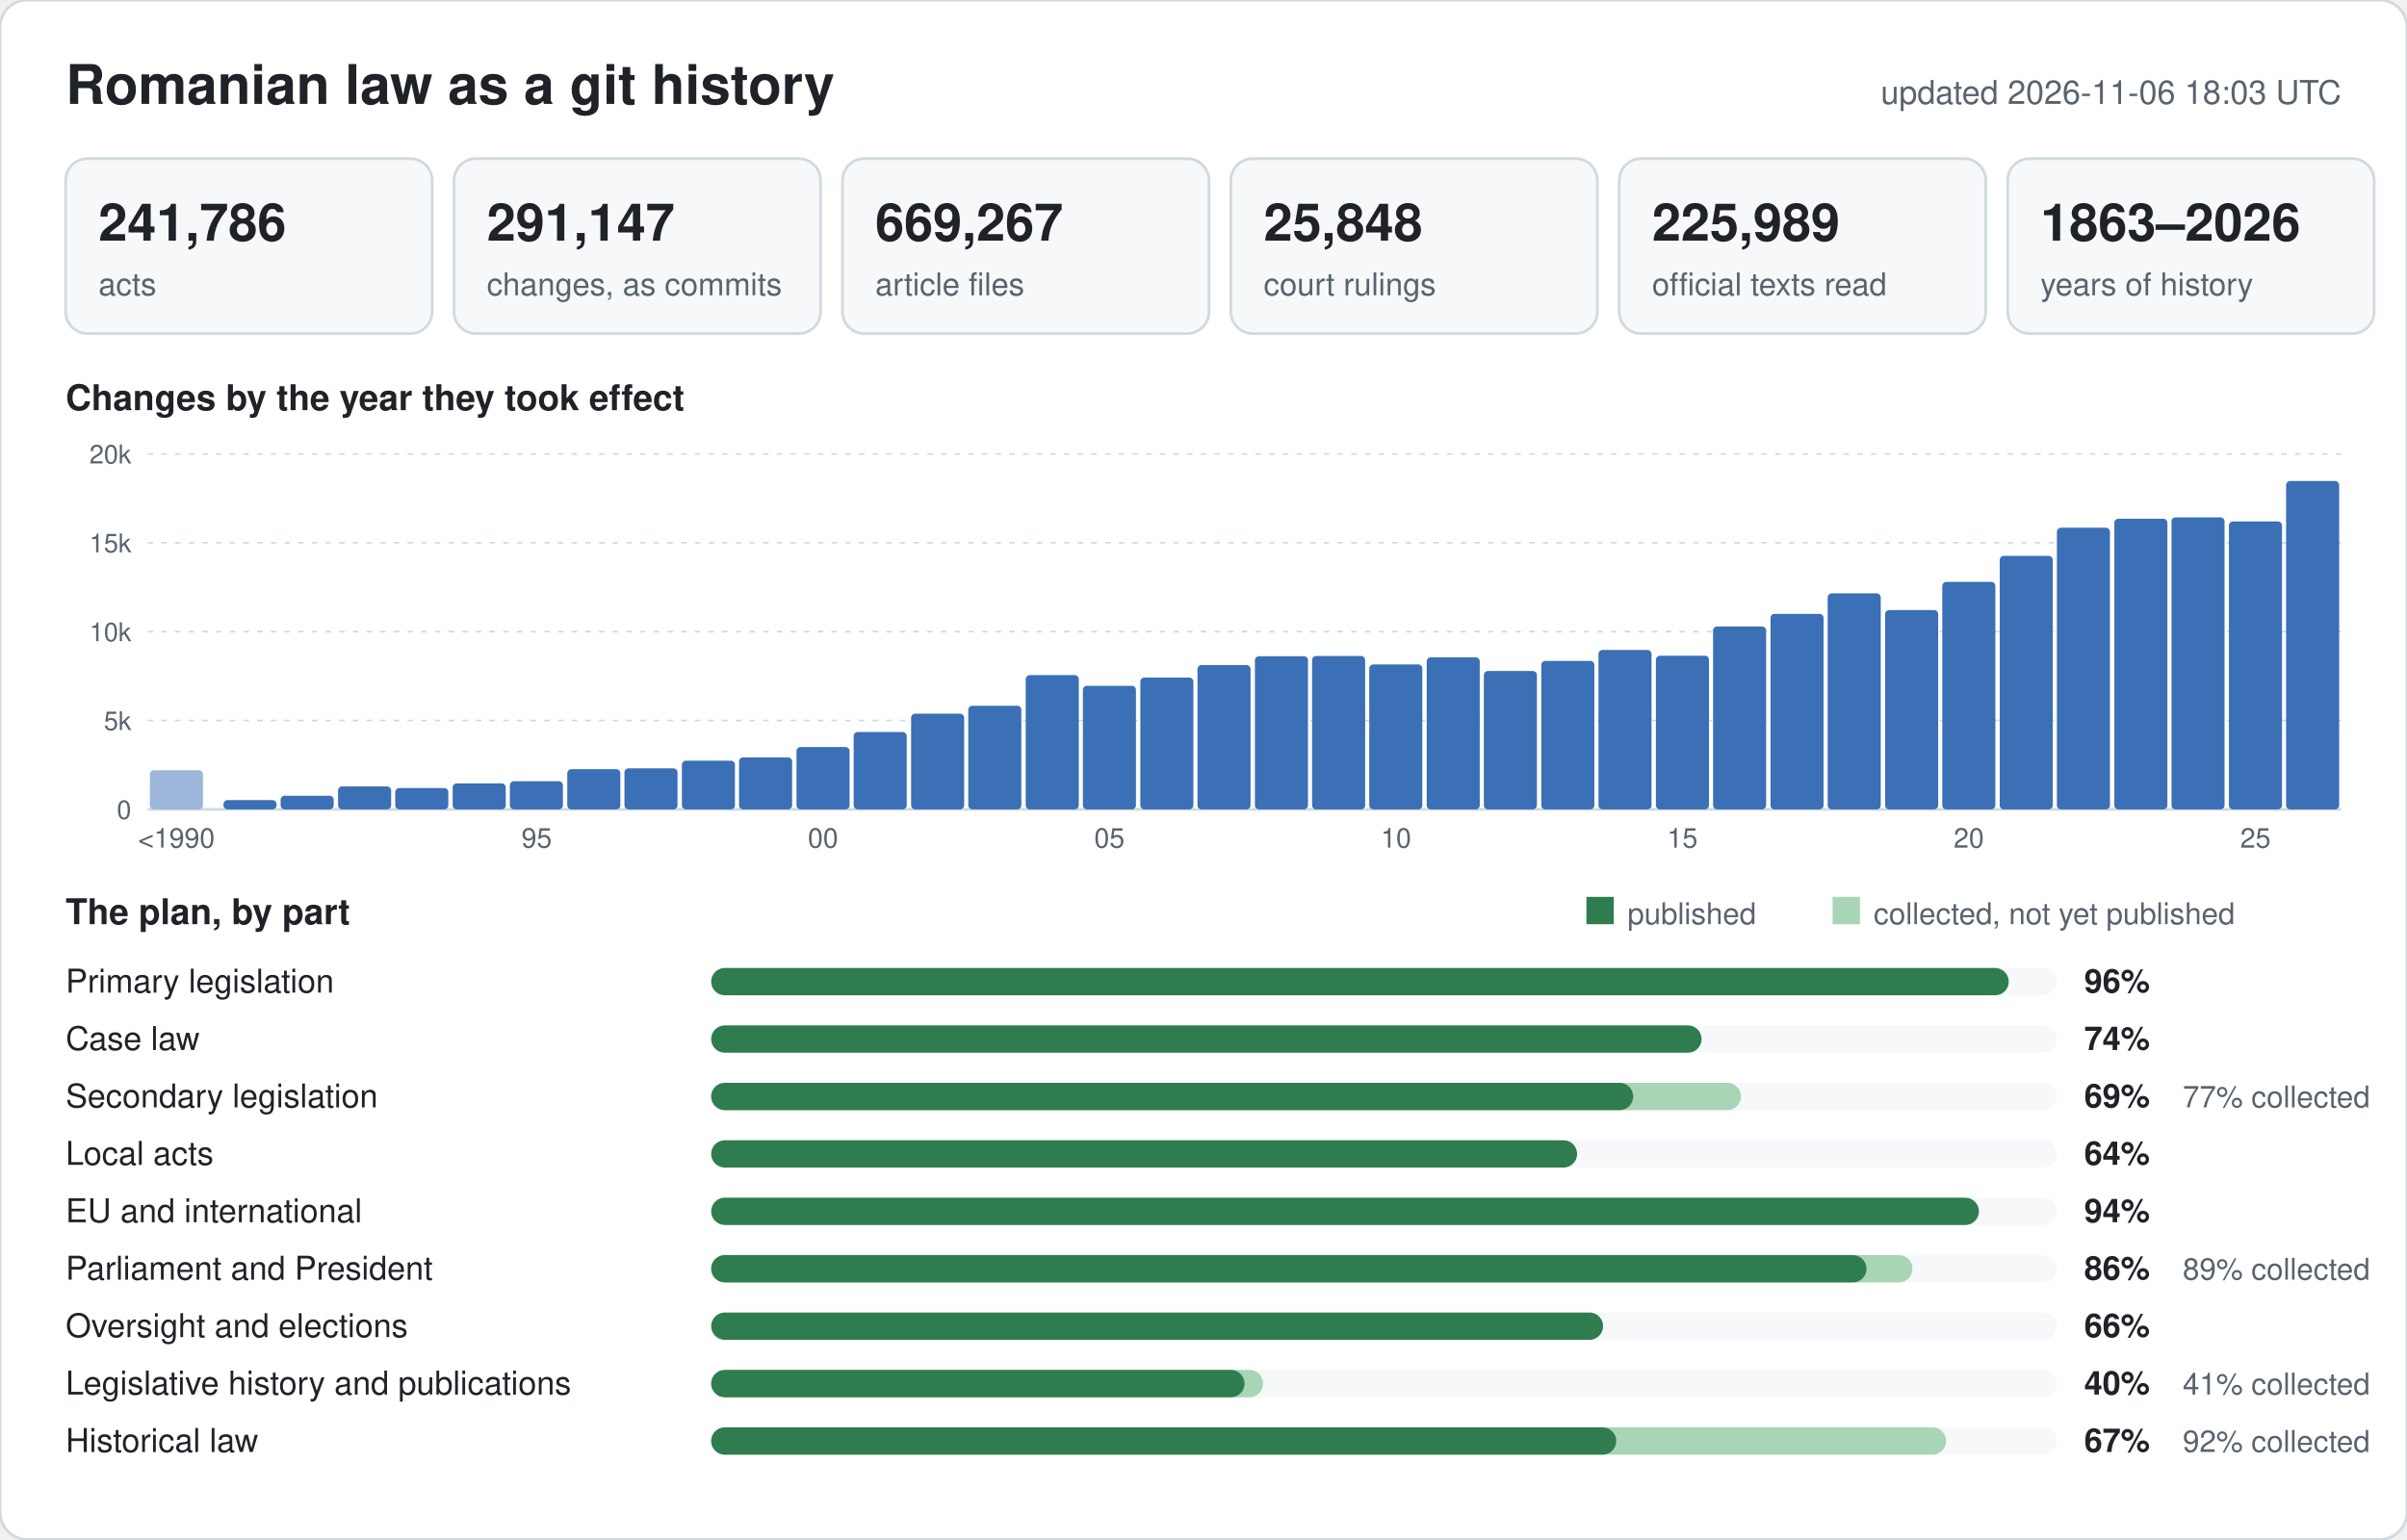
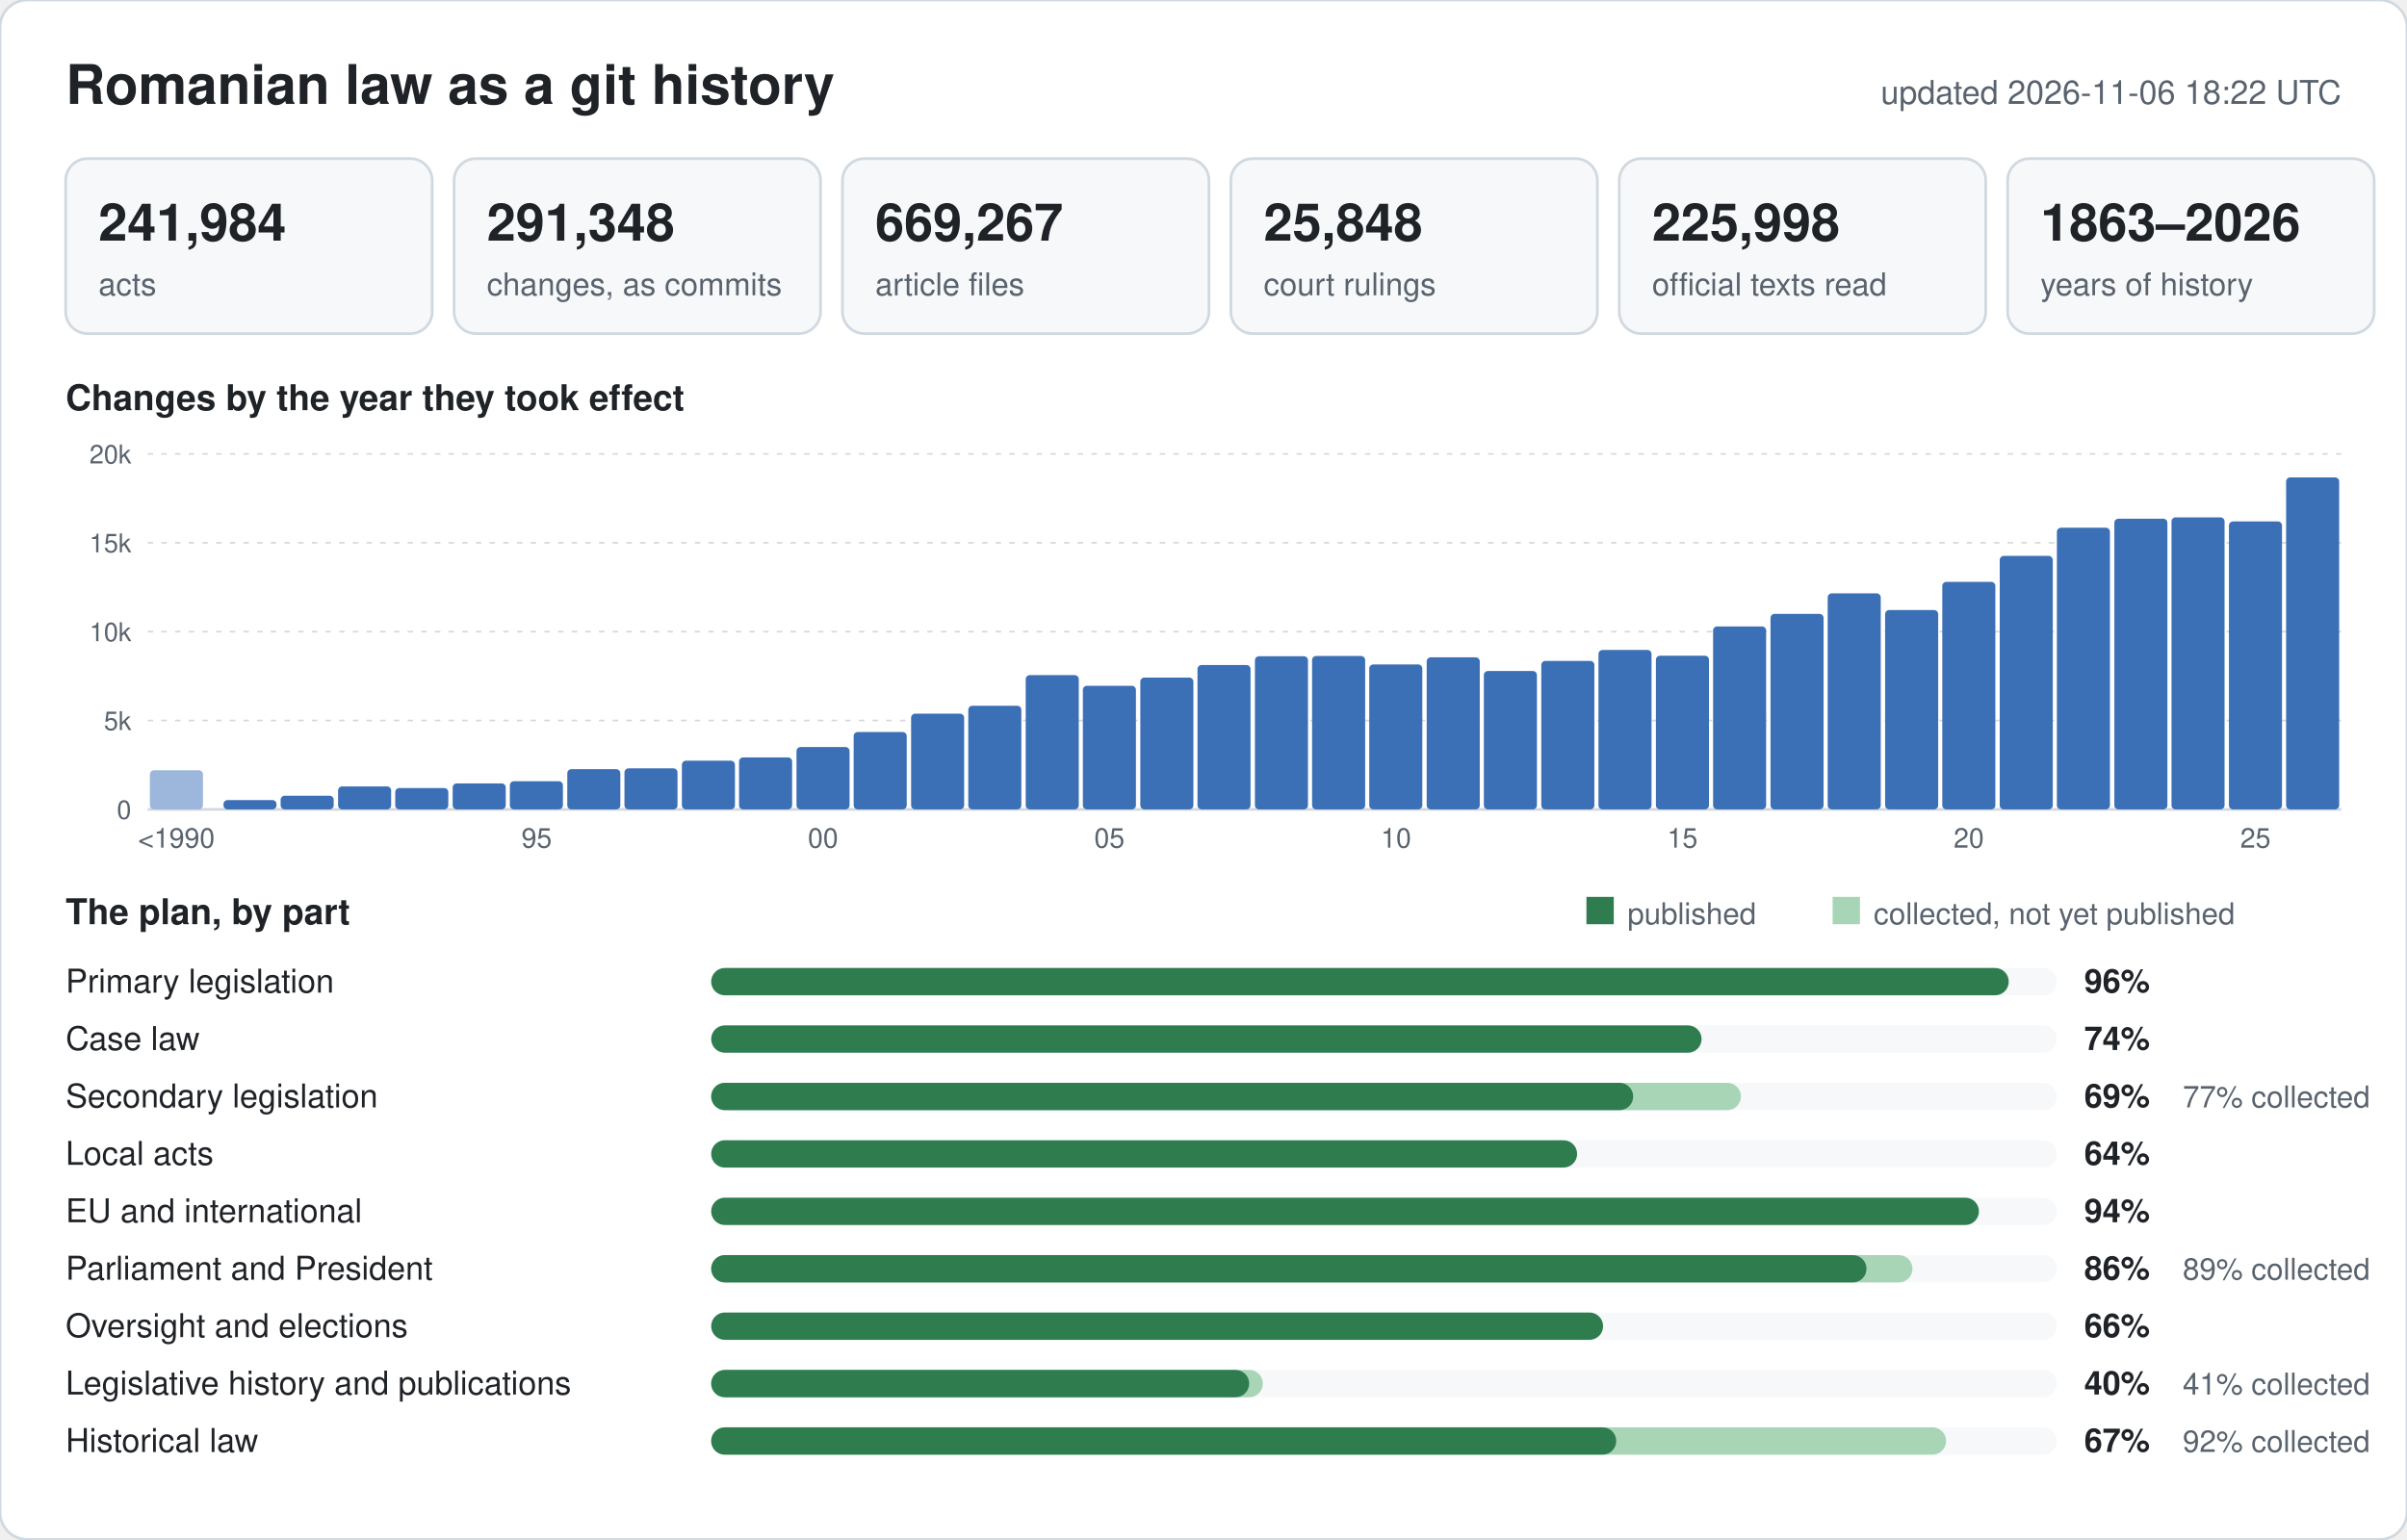
<svg xmlns="http://www.w3.org/2000/svg" width="880" height="563" viewBox="0 0 880 563" font-family="-apple-system,BlinkMacSystemFont,Segoe UI,Helvetica,Arial,sans-serif">
  <rect width="880" height="563" rx="10" fill="#ffffff" stroke="#d1d9e0" />
  <text x="24" y="38" font-size="20" font-weight="600" fill="#1f2328">Romanian law as a git history</text>
-   <text x="856" y="38" font-size="12" text-anchor="end" fill="#59636e">updated 2026-11-06 18:03 UTC</text>
+   <text x="856" y="38" font-size="12" text-anchor="end" fill="#59636e">updated 2026-11-06 18:22 UTC</text>
  <rect x="24" y="58" width="134" height="64" rx="8" fill="#f6f8fa" stroke="#d1d9e0" />
-   <text x="36" y="88" font-size="19" font-weight="600" fill="#1f2328">241,786</text>
+   <text x="36" y="88" font-size="19" font-weight="600" fill="#1f2328">241,984</text>
  <text x="36" y="108" font-size="11.5" fill="#59636e">acts</text>
  <rect x="166" y="58" width="134" height="64" rx="8" fill="#f6f8fa" stroke="#d1d9e0" />
-   <text x="178" y="88" font-size="19" font-weight="600" fill="#1f2328">291,147</text>
+   <text x="178" y="88" font-size="19" font-weight="600" fill="#1f2328">291,348</text>
  <text x="178" y="108" font-size="11.5" fill="#59636e">changes, as commits</text>
  <rect x="308" y="58" width="134" height="64" rx="8" fill="#f6f8fa" stroke="#d1d9e0" />
  <text x="320" y="88" font-size="19" font-weight="600" fill="#1f2328">669,267</text>
  <text x="320" y="108" font-size="11.5" fill="#59636e">article files</text>
  <rect x="450" y="58" width="134" height="64" rx="8" fill="#f6f8fa" stroke="#d1d9e0" />
  <text x="462" y="88" font-size="19" font-weight="600" fill="#1f2328">25,848</text>
  <text x="462" y="108" font-size="11.5" fill="#59636e">court rulings</text>
  <rect x="592" y="58" width="134" height="64" rx="8" fill="#f6f8fa" stroke="#d1d9e0" />
-   <text x="604" y="88" font-size="19" font-weight="600" fill="#1f2328">225,989</text>
+   <text x="604" y="88" font-size="19" font-weight="600" fill="#1f2328">225,998</text>
  <text x="604" y="108" font-size="11.5" fill="#59636e">official texts read</text>
  <rect x="734" y="58" width="134" height="64" rx="8" fill="#f6f8fa" stroke="#d1d9e0" />
  <text x="746" y="88" font-size="19" font-weight="600" fill="#1f2328">1863–2026</text>
  <text x="746" y="108" font-size="11.5" fill="#59636e">years of history</text>
  <text x="24" y="150" font-size="13" font-weight="600" fill="#1f2328">Changes by the year they took effect</text>
  <line x1="54" y1="296.0" x2="856" y2="296.0" stroke="#d1d9e0" stroke-width="1" />
  <text x="48" y="299.5" font-size="9.5" text-anchor="end" fill="#59636e">0</text>
  <line x1="54" y1="263.5" x2="856" y2="263.5" stroke="#d1d9e0" stroke-width="0.6" stroke-dasharray="2 3" />
  <text x="48" y="267.0" font-size="9.5" text-anchor="end" fill="#59636e">5k</text>
  <line x1="54" y1="231.0" x2="856" y2="231.0" stroke="#d1d9e0" stroke-width="0.6" stroke-dasharray="2 3" />
  <text x="48" y="234.5" font-size="9.5" text-anchor="end" fill="#59636e">10k</text>
  <line x1="54" y1="198.5" x2="856" y2="198.5" stroke="#d1d9e0" stroke-width="0.6" stroke-dasharray="2 3" />
  <text x="48" y="202.0" font-size="9.5" text-anchor="end" fill="#59636e">15k</text>
  <line x1="54" y1="166.0" x2="856" y2="166.0" stroke="#d1d9e0" stroke-width="0.6" stroke-dasharray="2 3" />
  <text x="48" y="169.5" font-size="9.5" text-anchor="end" fill="#59636e">20k</text>
  <rect x="54.8" y="281.7" width="19.4" height="14.3" rx="1.5" fill="#9db6dc" />
  <text x="64.5" y="310" font-size="10" text-anchor="middle" fill="#59636e">&lt;1990</text>
  <rect x="81.7" y="292.6" width="19.4" height="3.4" rx="1.5" fill="#3b6fb6" />
  <rect x="102.6" y="291.0" width="19.4" height="5.0" rx="1.5" fill="#3b6fb6" />
  <rect x="123.6" y="287.6" width="19.4" height="8.4" rx="1.5" fill="#3b6fb6" />
  <rect x="144.5" y="288.2" width="19.4" height="7.8" rx="1.5" fill="#3b6fb6" />
  <rect x="165.5" y="286.5" width="19.4" height="9.5" rx="1.5" fill="#3b6fb6" />
  <rect x="186.4" y="285.7" width="19.4" height="10.3" rx="1.5" fill="#3b6fb6" />
  <text x="196.2" y="310" font-size="10" text-anchor="middle" fill="#59636e">95</text>
  <rect x="207.4" y="281.3" width="19.4" height="14.7" rx="1.5" fill="#3b6fb6" />
  <rect x="228.3" y="281.0" width="19.4" height="15.0" rx="1.5" fill="#3b6fb6" />
  <rect x="249.3" y="278.2" width="19.4" height="17.8" rx="1.5" fill="#3b6fb6" />
  <rect x="270.2" y="277.0" width="19.4" height="19.0" rx="1.5" fill="#3b6fb6" />
  <rect x="291.2" y="273.2" width="19.4" height="22.8" rx="1.5" fill="#3b6fb6" />
  <text x="300.9" y="310" font-size="10" text-anchor="middle" fill="#59636e">00</text>
  <rect x="312.1" y="267.7" width="19.4" height="28.3" rx="1.5" fill="#3b6fb6" />
  <rect x="333.1" y="261.0" width="19.4" height="35.0" rx="1.5" fill="#3b6fb6" />
  <rect x="354.0" y="258.1" width="19.4" height="37.9" rx="1.5" fill="#3b6fb6" />
  <rect x="375.0" y="246.9" width="19.4" height="49.1" rx="1.5" fill="#3b6fb6" />
  <rect x="395.9" y="250.8" width="19.4" height="45.2" rx="1.5" fill="#3b6fb6" />
  <text x="405.6" y="310" font-size="10" text-anchor="middle" fill="#59636e">05</text>
  <rect x="416.9" y="247.8" width="19.4" height="48.2" rx="1.5" fill="#3b6fb6" />
  <rect x="437.8" y="243.2" width="19.4" height="52.8" rx="1.5" fill="#3b6fb6" />
  <rect x="458.8" y="240.0" width="19.4" height="56.0" rx="1.5" fill="#3b6fb6" />
  <rect x="479.7" y="239.9" width="19.4" height="56.1" rx="1.5" fill="#3b6fb6" />
  <rect x="500.6" y="243.0" width="19.4" height="53.0" rx="1.5" fill="#3b6fb6" />
  <text x="510.4" y="310" font-size="10" text-anchor="middle" fill="#59636e">10</text>
  <rect x="521.6" y="240.4" width="19.4" height="55.6" rx="1.5" fill="#3b6fb6" />
  <rect x="542.5" y="245.4" width="19.4" height="50.6" rx="1.5" fill="#3b6fb6" />
  <rect x="563.5" y="241.7" width="19.4" height="54.3" rx="1.5" fill="#3b6fb6" />
  <rect x="584.4" y="237.7" width="19.4" height="58.3" rx="1.5" fill="#3b6fb6" />
  <rect x="605.4" y="239.8" width="19.4" height="56.2" rx="1.5" fill="#3b6fb6" />
  <text x="615.1" y="310" font-size="10" text-anchor="middle" fill="#59636e">15</text>
  <rect x="626.3" y="229.1" width="19.4" height="66.9" rx="1.5" fill="#3b6fb6" />
  <rect x="647.3" y="224.5" width="19.4" height="71.5" rx="1.5" fill="#3b6fb6" />
  <rect x="668.2" y="217.0" width="19.4" height="79.0" rx="1.5" fill="#3b6fb6" />
  <rect x="689.2" y="223.1" width="19.4" height="72.9" rx="1.5" fill="#3b6fb6" />
  <rect x="710.1" y="212.8" width="19.4" height="83.2" rx="1.5" fill="#3b6fb6" />
  <text x="719.8" y="310" font-size="10" text-anchor="middle" fill="#59636e">20</text>
  <rect x="731.1" y="203.3" width="19.4" height="92.7" rx="1.5" fill="#3b6fb6" />
  <rect x="752.0" y="193.0" width="19.4" height="103.0" rx="1.5" fill="#3b6fb6" />
  <rect x="773.0" y="189.7" width="19.4" height="106.3" rx="1.5" fill="#3b6fb6" />
  <rect x="793.9" y="189.2" width="19.4" height="106.8" rx="1.5" fill="#3b6fb6" />
  <rect x="814.9" y="190.7" width="19.4" height="105.3" rx="1.5" fill="#3b6fb6" />
  <text x="824.6" y="310" font-size="10" text-anchor="middle" fill="#59636e">25</text>
-   <rect x="835.8" y="175.9" width="19.4" height="120.1" rx="1.5" fill="#3b6fb6" />
+   <rect x="835.8" y="174.6" width="19.4" height="121.4" rx="1.5" fill="#3b6fb6" />
  <text x="24" y="338" font-size="13" font-weight="600" fill="#1f2328">The plan, by part</text>
  <rect x="580" y="328" width="10" height="10" fill="#2f7d4f" />
  <text x="595" y="338" font-size="11" fill="#59636e">published</text>
  <rect x="670" y="328" width="10" height="10" fill="#a8d5b5" />
  <text x="685" y="338" font-size="11" fill="#59636e">collected, not yet published</text>
  <text x="24" y="363" font-size="12" fill="#1f2328">Primary legislation</text>
  <rect x="260" y="354" width="492" height="10" rx="5" fill="#f6f8fa" />
  <rect x="260" y="354" width="474.4" height="10" rx="5" fill="#2f7d4f" />
  <text x="762" y="363" font-size="12" font-weight="600" fill="#1f2328">96%</text>
  <text x="24" y="384" font-size="12" fill="#1f2328">Case law</text>
  <rect x="260" y="375" width="492" height="10" rx="5" fill="#f6f8fa" />
  <rect x="260" y="375" width="362.1" height="10" rx="5" fill="#2f7d4f" />
  <text x="762" y="384" font-size="12" font-weight="600" fill="#1f2328">74%</text>
  <text x="24" y="405" font-size="12" fill="#1f2328">Secondary legislation</text>
  <rect x="260" y="396" width="492" height="10" rx="5" fill="#f6f8fa" />
  <rect x="260" y="396" width="376.5" height="10" rx="5" fill="#a8d5b5" />
  <rect x="260" y="396" width="337.1" height="10" rx="5" fill="#2f7d4f" />
  <text x="762" y="405" font-size="12" font-weight="600" fill="#1f2328">69%</text>
  <text x="798" y="405" font-size="11" fill="#59636e">77% collected</text>
  <text x="24" y="426" font-size="12" fill="#1f2328">Local acts</text>
  <rect x="260" y="417" width="492" height="10" rx="5" fill="#f6f8fa" />
  <rect x="260" y="417" width="316.6" height="10" rx="5" fill="#2f7d4f" />
  <text x="762" y="426" font-size="12" font-weight="600" fill="#1f2328">64%</text>
  <text x="24" y="447" font-size="12" fill="#1f2328">EU and international</text>
  <rect x="260" y="438" width="492" height="10" rx="5" fill="#f6f8fa" />
  <rect x="260" y="438" width="463.5" height="10" rx="5" fill="#2f7d4f" />
  <text x="762" y="447" font-size="12" font-weight="600" fill="#1f2328">94%</text>
  <text x="24" y="468" font-size="12" fill="#1f2328">Parliament and President</text>
  <rect x="260" y="459" width="492" height="10" rx="5" fill="#f6f8fa" />
  <rect x="260" y="459" width="439.2" height="10" rx="5" fill="#a8d5b5" />
  <rect x="260" y="459" width="422.4" height="10" rx="5" fill="#2f7d4f" />
  <text x="762" y="468" font-size="12" font-weight="600" fill="#1f2328">86%</text>
  <text x="798" y="468" font-size="11" fill="#59636e">89% collected</text>
  <text x="24" y="489" font-size="12" fill="#1f2328">Oversight and elections</text>
  <rect x="260" y="480" width="492" height="10" rx="5" fill="#f6f8fa" />
  <rect x="260" y="480" width="326.1" height="10" rx="5" fill="#2f7d4f" />
  <text x="762" y="489" font-size="12" font-weight="600" fill="#1f2328">66%</text>
  <text x="24" y="510" font-size="12" fill="#1f2328">Legislative history and publications</text>
  <rect x="260" y="501" width="492" height="10" rx="5" fill="#f6f8fa" />
-   <rect x="260" y="501" width="201.8" height="10" rx="5" fill="#a8d5b5" />
-   <rect x="260" y="501" width="195.0" height="10" rx="5" fill="#2f7d4f" />
+   <rect x="260" y="501" width="201.7" height="10" rx="5" fill="#a8d5b5" />
+   <rect x="260" y="501" width="196.7" height="10" rx="5" fill="#2f7d4f" />
  <text x="762" y="510" font-size="12" font-weight="600" fill="#1f2328">40%</text>
  <text x="798" y="510" font-size="11" fill="#59636e">41% collected</text>
  <text x="24" y="531" font-size="12" fill="#1f2328">Historical law</text>
  <rect x="260" y="522" width="492" height="10" rx="5" fill="#f6f8fa" />
  <rect x="260" y="522" width="451.5" height="10" rx="5" fill="#a8d5b5" />
  <rect x="260" y="522" width="330.9" height="10" rx="5" fill="#2f7d4f" />
  <text x="762" y="531" font-size="12" font-weight="600" fill="#1f2328">67%</text>
  <text x="798" y="531" font-size="11" fill="#59636e">92% collected</text>
</svg>
